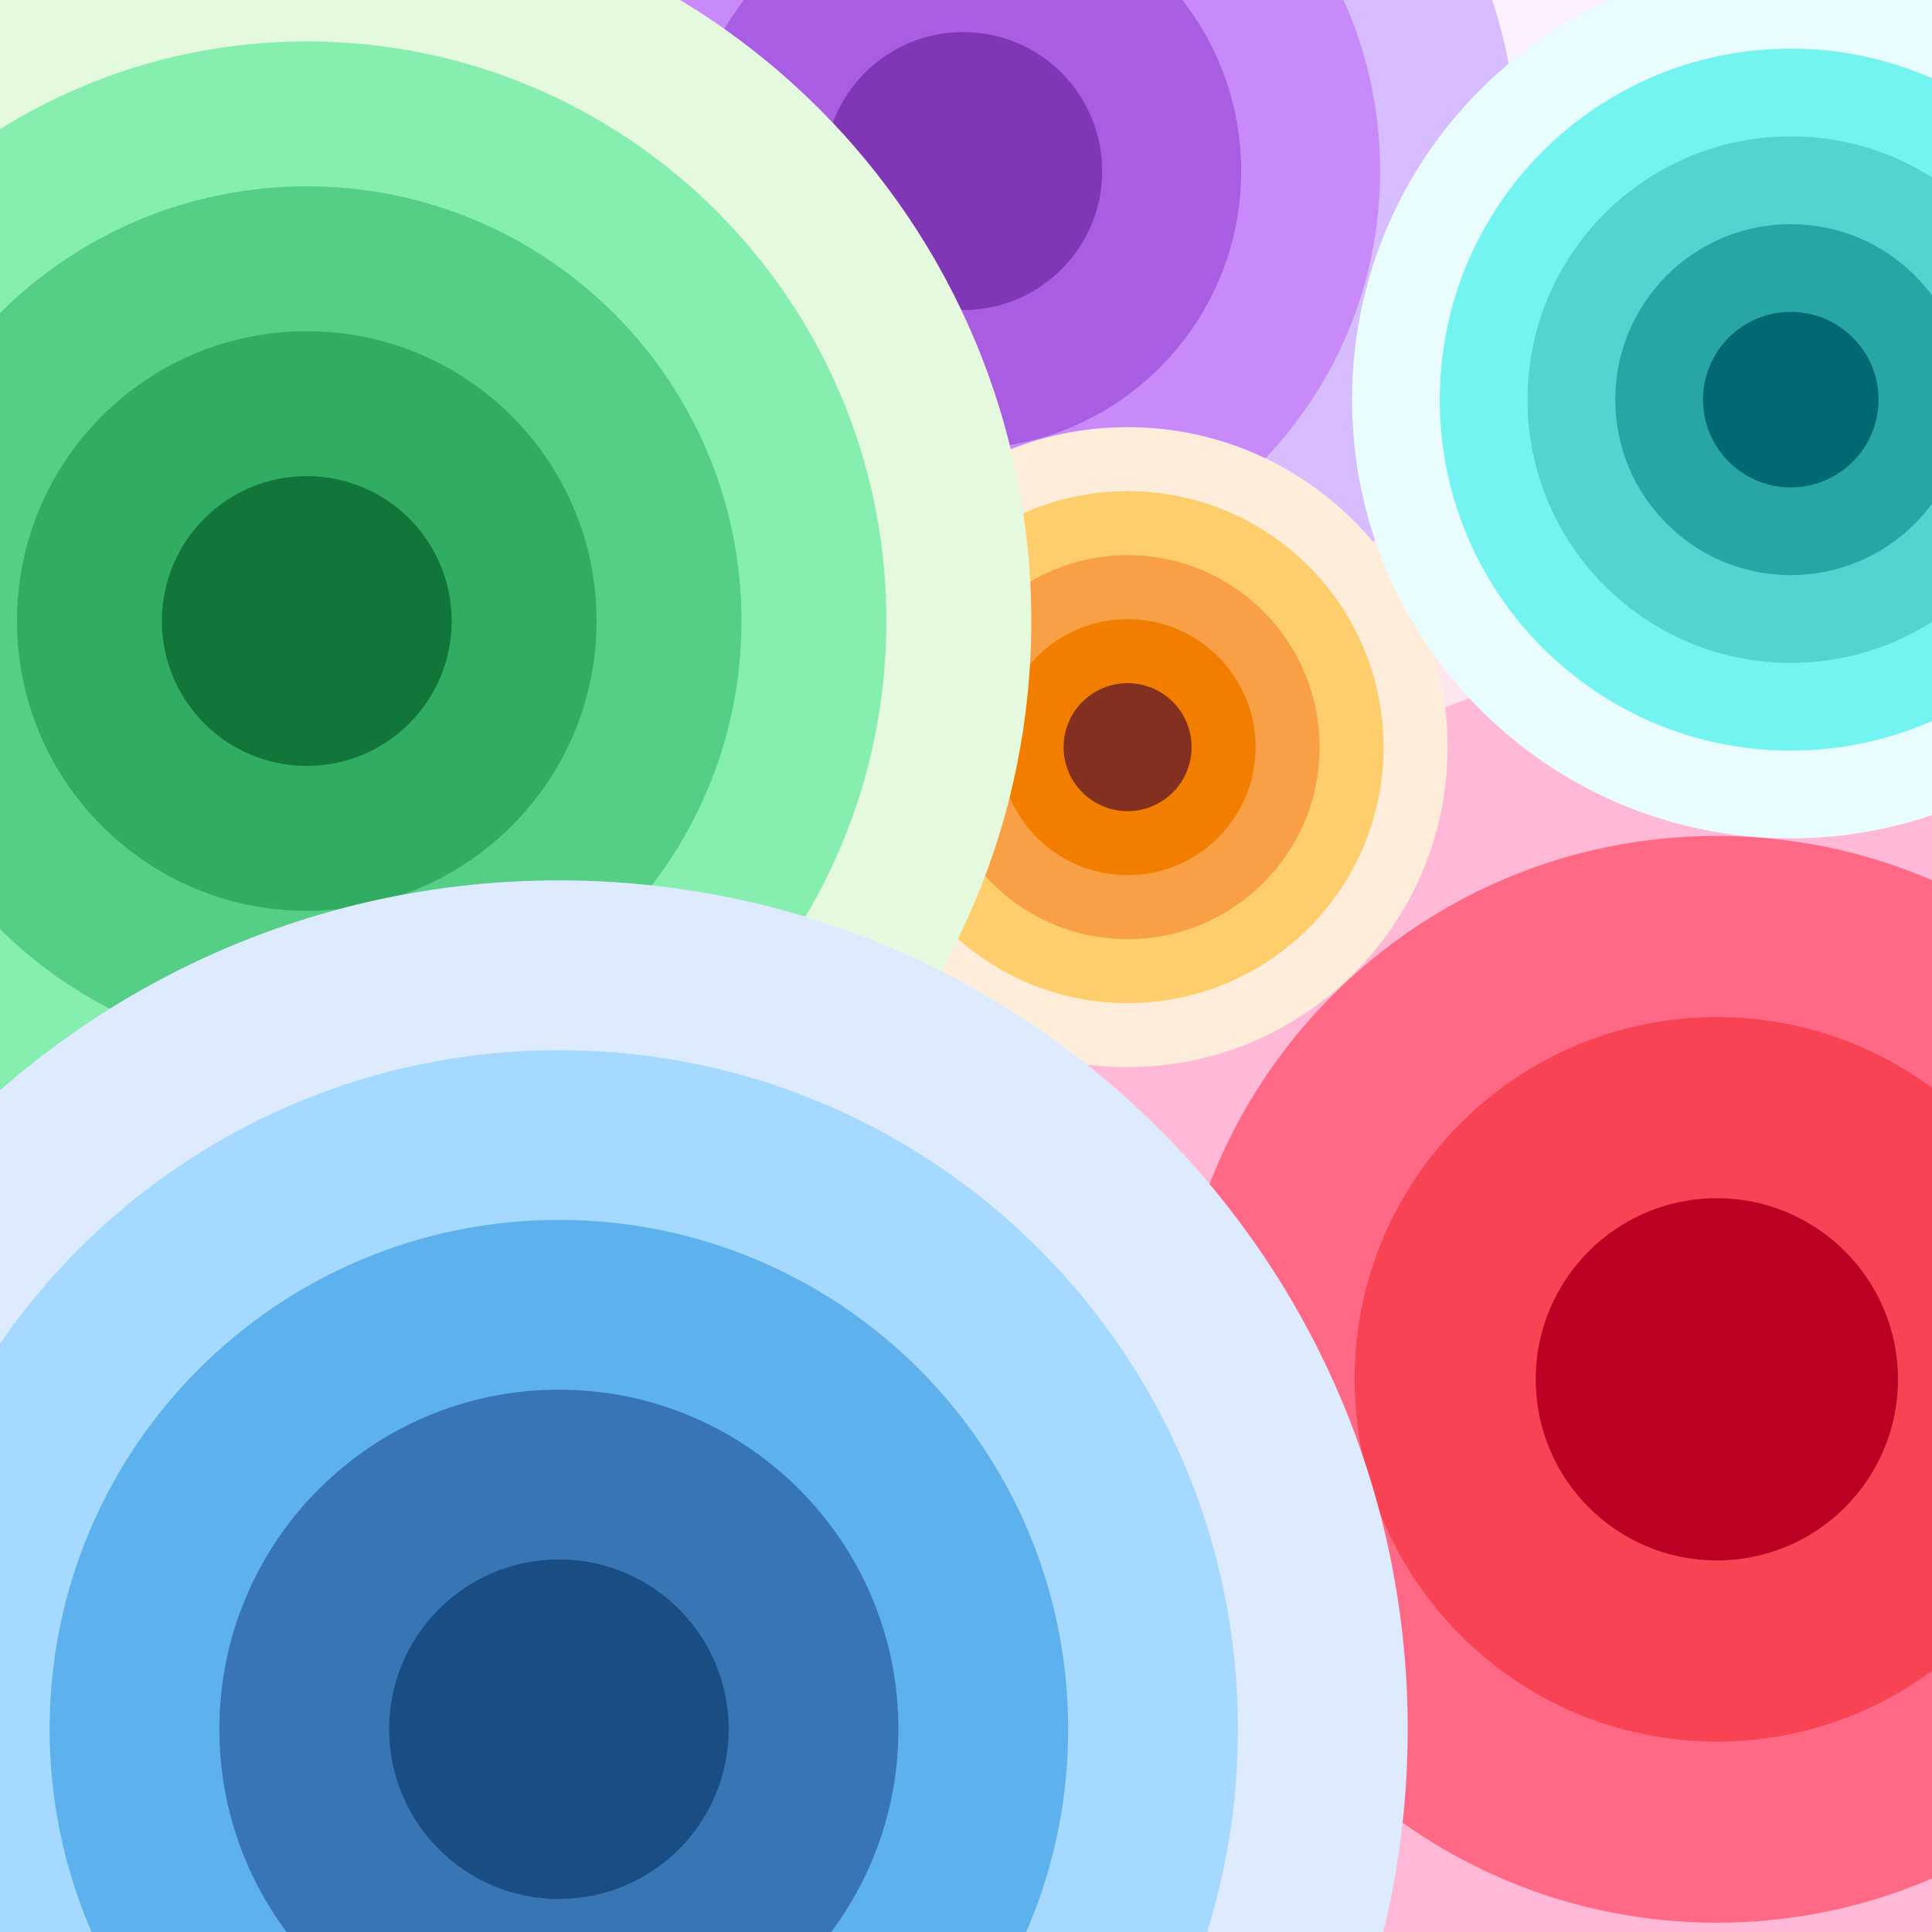
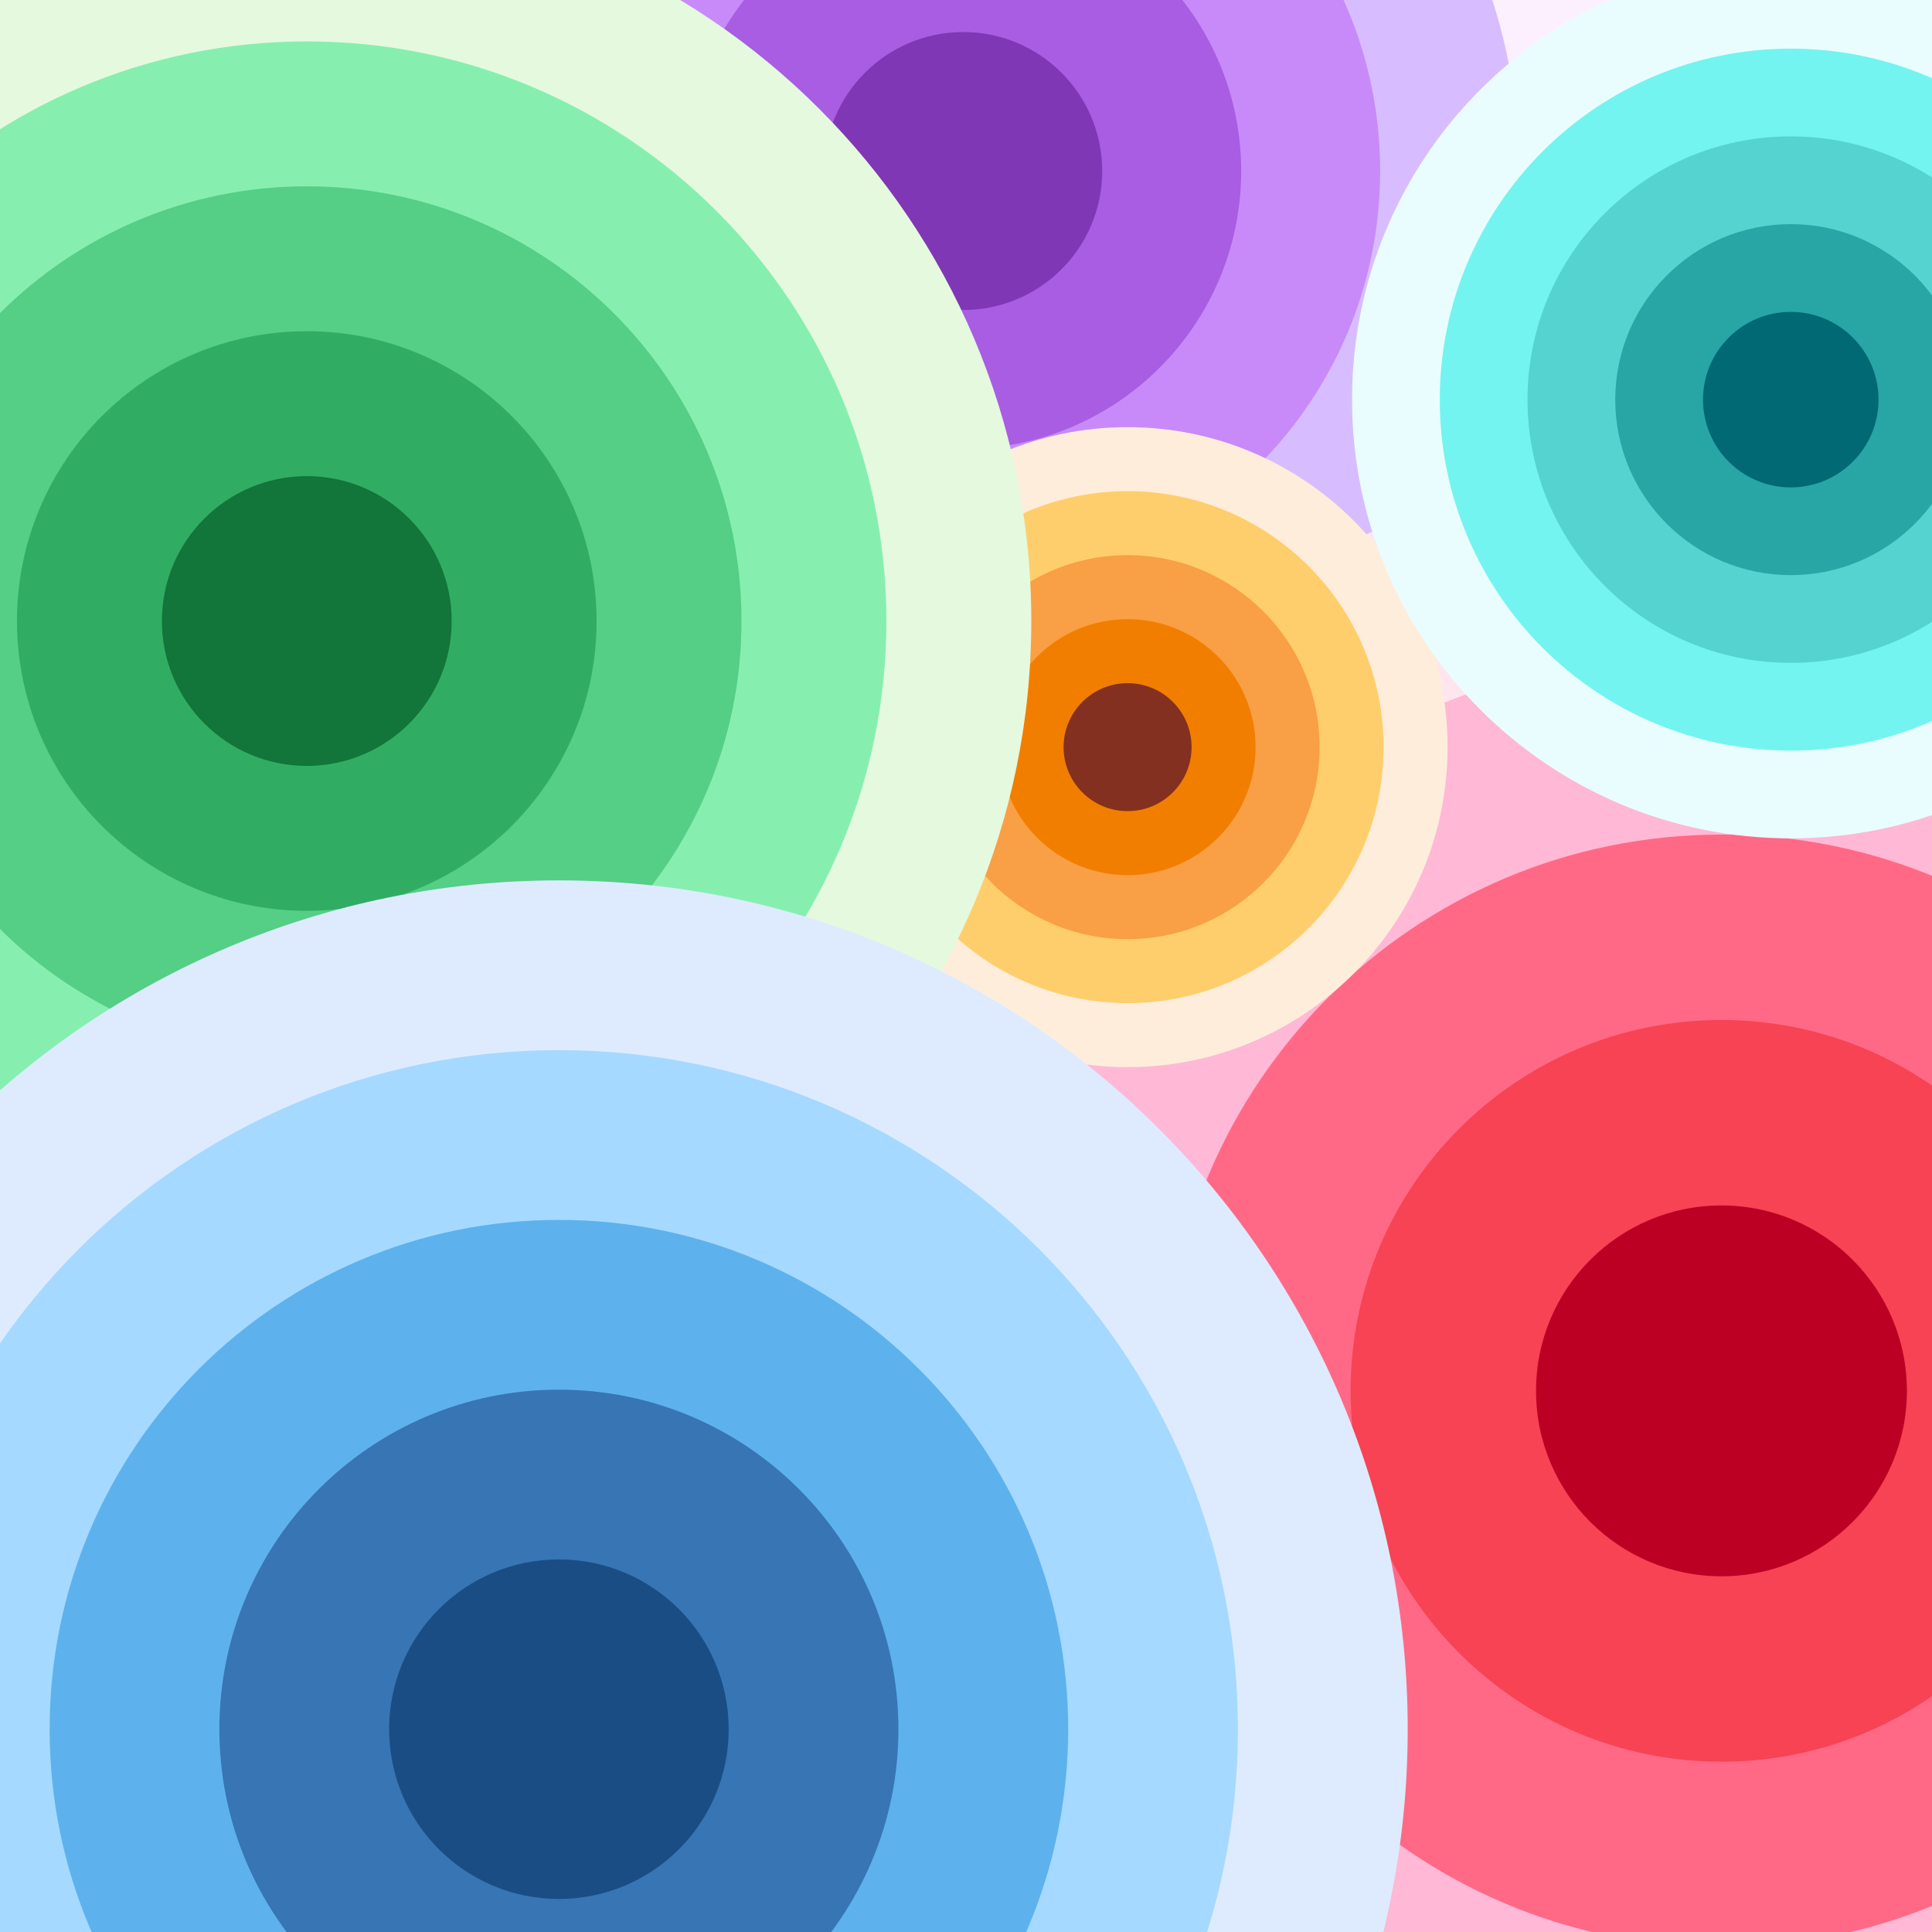
<svg xmlns="http://www.w3.org/2000/svg" version="1.1" id="Layer_1_copy" x="0px" y="0px" viewBox="0 0 1600 1600" style="enable-background:new 0 0 1600 1600;" xml:space="preserve">
  <style type="text/css">
	.st0{fill:#FCF0FF;}
	.st1{fill:#D7BDFF;}
	.st2{fill:#C88AF9;}
	.st3{fill:#A85DE2;}
	.st4{fill:#8037B5;}
	.st5{fill:#BB73EA;}
	.st6{fill:#F74354;}
	.st7{fill:#FF5A72;}
	.st8{fill:#BC0024;}
	.st9{fill:#FFB8D5;}
	.st10{fill:#7A32A5;}
	.st11{fill:#12753A;}
	.st12{fill:#31AD63;}
	.st13{fill:#86EFB0;}
	.st14{fill:#55CE86;}
	.st15{fill:#1E3C68;}
	.st16{fill:#3775B4;}
	.st17{fill:#A6D9FF;}
	.st18{fill:#DEEBFF;}
	.st19{fill:#FFE6EE;}
	.st20{fill:#FF6986;}
	.st21{fill:#FFEDDC;}
	.st22{fill:#FFCE6C;}
	.st23{fill:#F99F46;}
	.st24{fill:#F27E00;}
	.st25{fill:#833020;}
	.st26{fill:#E5F9DE;}
	.st27{fill:#E9FDFF;}
	.st28{fill:#73F4F0;}
	.st29{fill:#54D3D0;}
	.st30{fill:#28A5A5;}
	.st31{fill:#006973;}
	.st32{fill:#5DB2ED;}
	.st33{fill:#1A4D84;}
</style>
  <g>
    <circle class="st0" cx="797.703" cy="141.63" r="575.462" />
    <circle class="st1" cx="797.703" cy="141.63" r="460.369" />
    <circle class="st2" cx="797.703" cy="141.63" r="345.277" />
    <circle class="st3" cx="797.703" cy="141.63" r="230.185" />
    <circle class="st4" cx="797.703" cy="141.63" r="115.092" />
  </g>
  <rect x="2561.608" y="-10.703" class="st5" width="1600" height="1600" />
  <g>
    <rect x="3361.608" y="-10.703" class="st6" width="800" height="851.938" />
    <path class="st7" d="M3361.608-10.703h400v446.161c0,82.843-67.157,150-150,150h-250V-10.703z" />
    <rect x="3761.608" y="-10.703" class="st8" width="400" height="400" />
    <path class="st9" d="M3761.608,91.217h50c82.843,0,150,67.157,150,150v148.08h-200V91.217z" />
  </g>
  <g>
-     <path class="st5" d="M3361.608-10.703v800h-800v-650c0-82.843,67.157-150,150-150H3361.608z" />
-     <path class="st10" d="M3361.608-10.703v400h-446.161c-82.843,0-150-67.157-150-150v-250H3361.608z" />
+     <path class="st5" d="M3361.608-10.703v800h-800v-650c0-82.843,67.157-150,150-150C2711.608-10.703,3361.608-10.703,3361.608-10.703   z" />
+     <path class="st10" d="M3361.608-10.703v400h-446.161c-82.843,0-150-67.157-150-150v-250   C2765.447-10.703,3361.608-10.703,3361.608-10.703z" />
    <rect x="2961.607" y="389.297" class="st1" width="400" height="400" />
    <path class="st0" d="M3259.688,389.297v50c0,82.843-67.157,150-150,150h-148.08v-200H3259.688z" />
  </g>
  <g>
    <rect x="3413.546" y="841.235" class="st11" width="748.062" height="748.062" />
    <path class="st12" d="M3413.546,841.235v374.031h417.195c77.464,0,140.262-62.797,140.262-140.262V841.235H3413.546z" />
    <rect x="3413.546" y="1215.266" class="st13" width="374.031" height="374.031" />
    <path class="st14" d="M3508.849,1215.266v46.754c0,77.464,62.797,140.262,140.262,140.262h138.466v-187.016H3508.849z" />
  </g>
  <g>
    <path class="st15" d="M3565.447,1589.297H2561.608V585.458h815.62c103.951,0,188.22,84.269,188.22,188.22L3565.447,1589.297   L3565.447,1589.297z" />
    <path class="st16" d="M3565.447,1589.297h-501.919v-559.842c0-103.951,84.269-188.22,188.22-188.22h313.7L3565.447,1589.297   L3565.447,1589.297z" />
    <rect x="2561.608" y="1087.377" class="st17" width="501.92" height="501.92" />
    <path class="st18" d="M3063.528,1461.408h-62.74c-103.951,0-188.22-84.269-188.22-188.22v-185.811h250.96V1461.408   L3063.528,1461.408z" />
  </g>
  <g>
-     <circle class="st19" cx="1421.823" cy="1142.297" r="750" />
-     <circle class="st9" cx="1421.823" cy="1142.297" r="600" />
-     <circle class="st20" cx="1421.823" cy="1142.297" r="450" />
-     <circle class="st6" cx="1421.823" cy="1142.297" r="300" />
-     <circle class="st8" cx="1421.823" cy="1142.297" r="150" />
+     <circle class="st19" cx="1425.641" cy="1151.859" r="767.817" />
+     <circle class="st9" cx="1425.641" cy="1151.859" r="614.254" />
+     <circle class="st20" cx="1425.641" cy="1151.859" r="460.69" />
+     <circle class="st6" cx="1425.641" cy="1151.859" r="307.127" />
+     <circle class="st8" cx="1425.641" cy="1151.859" r="153.563" />
  </g>
  <g>
    <circle class="st21" cx="933.823" cy="618.76" r="265" />
    <circle class="st22" cx="933.823" cy="618.76" r="212" />
    <circle class="st23" cx="933.823" cy="618.76" r="159" />
    <circle class="st24" cx="933.823" cy="618.76" r="106" />
    <circle class="st25" cx="933.823" cy="618.76" r="53" />
  </g>
  <g>
    <circle class="st26" cx="254.073" cy="514.297" r="600" />
    <circle class="st13" cx="254.073" cy="514.297" r="480" />
    <circle class="st14" cx="254.073" cy="514.297" r="360" />
    <circle class="st12" cx="254.073" cy="514.297" r="240" />
    <circle class="st11" cx="254.073" cy="514.297" r="120" />
  </g>
  <g>
    <circle class="st27" cx="1483.04" cy="330.96" r="363.337" />
    <circle class="st28" cx="1483.04" cy="330.96" r="290.67" />
    <circle class="st29" cx="1483.04" cy="330.96" r="218.002" />
    <circle class="st30" cx="1483.04" cy="330.96" r="145.335" />
    <circle class="st31" cx="1483.04" cy="330.96" r="72.667" />
  </g>
  <g>
    <circle class="st18" cx="462.859" cy="1432.038" r="702.947" />
    <circle class="st17" cx="462.859" cy="1432.038" r="562.357" />
    <circle class="st32" cx="462.859" cy="1432.038" r="421.768" />
    <circle class="st16" cx="462.859" cy="1432.038" r="281.179" />
    <circle class="st33" cx="462.859" cy="1432.038" r="140.589" />
  </g>
</svg>
